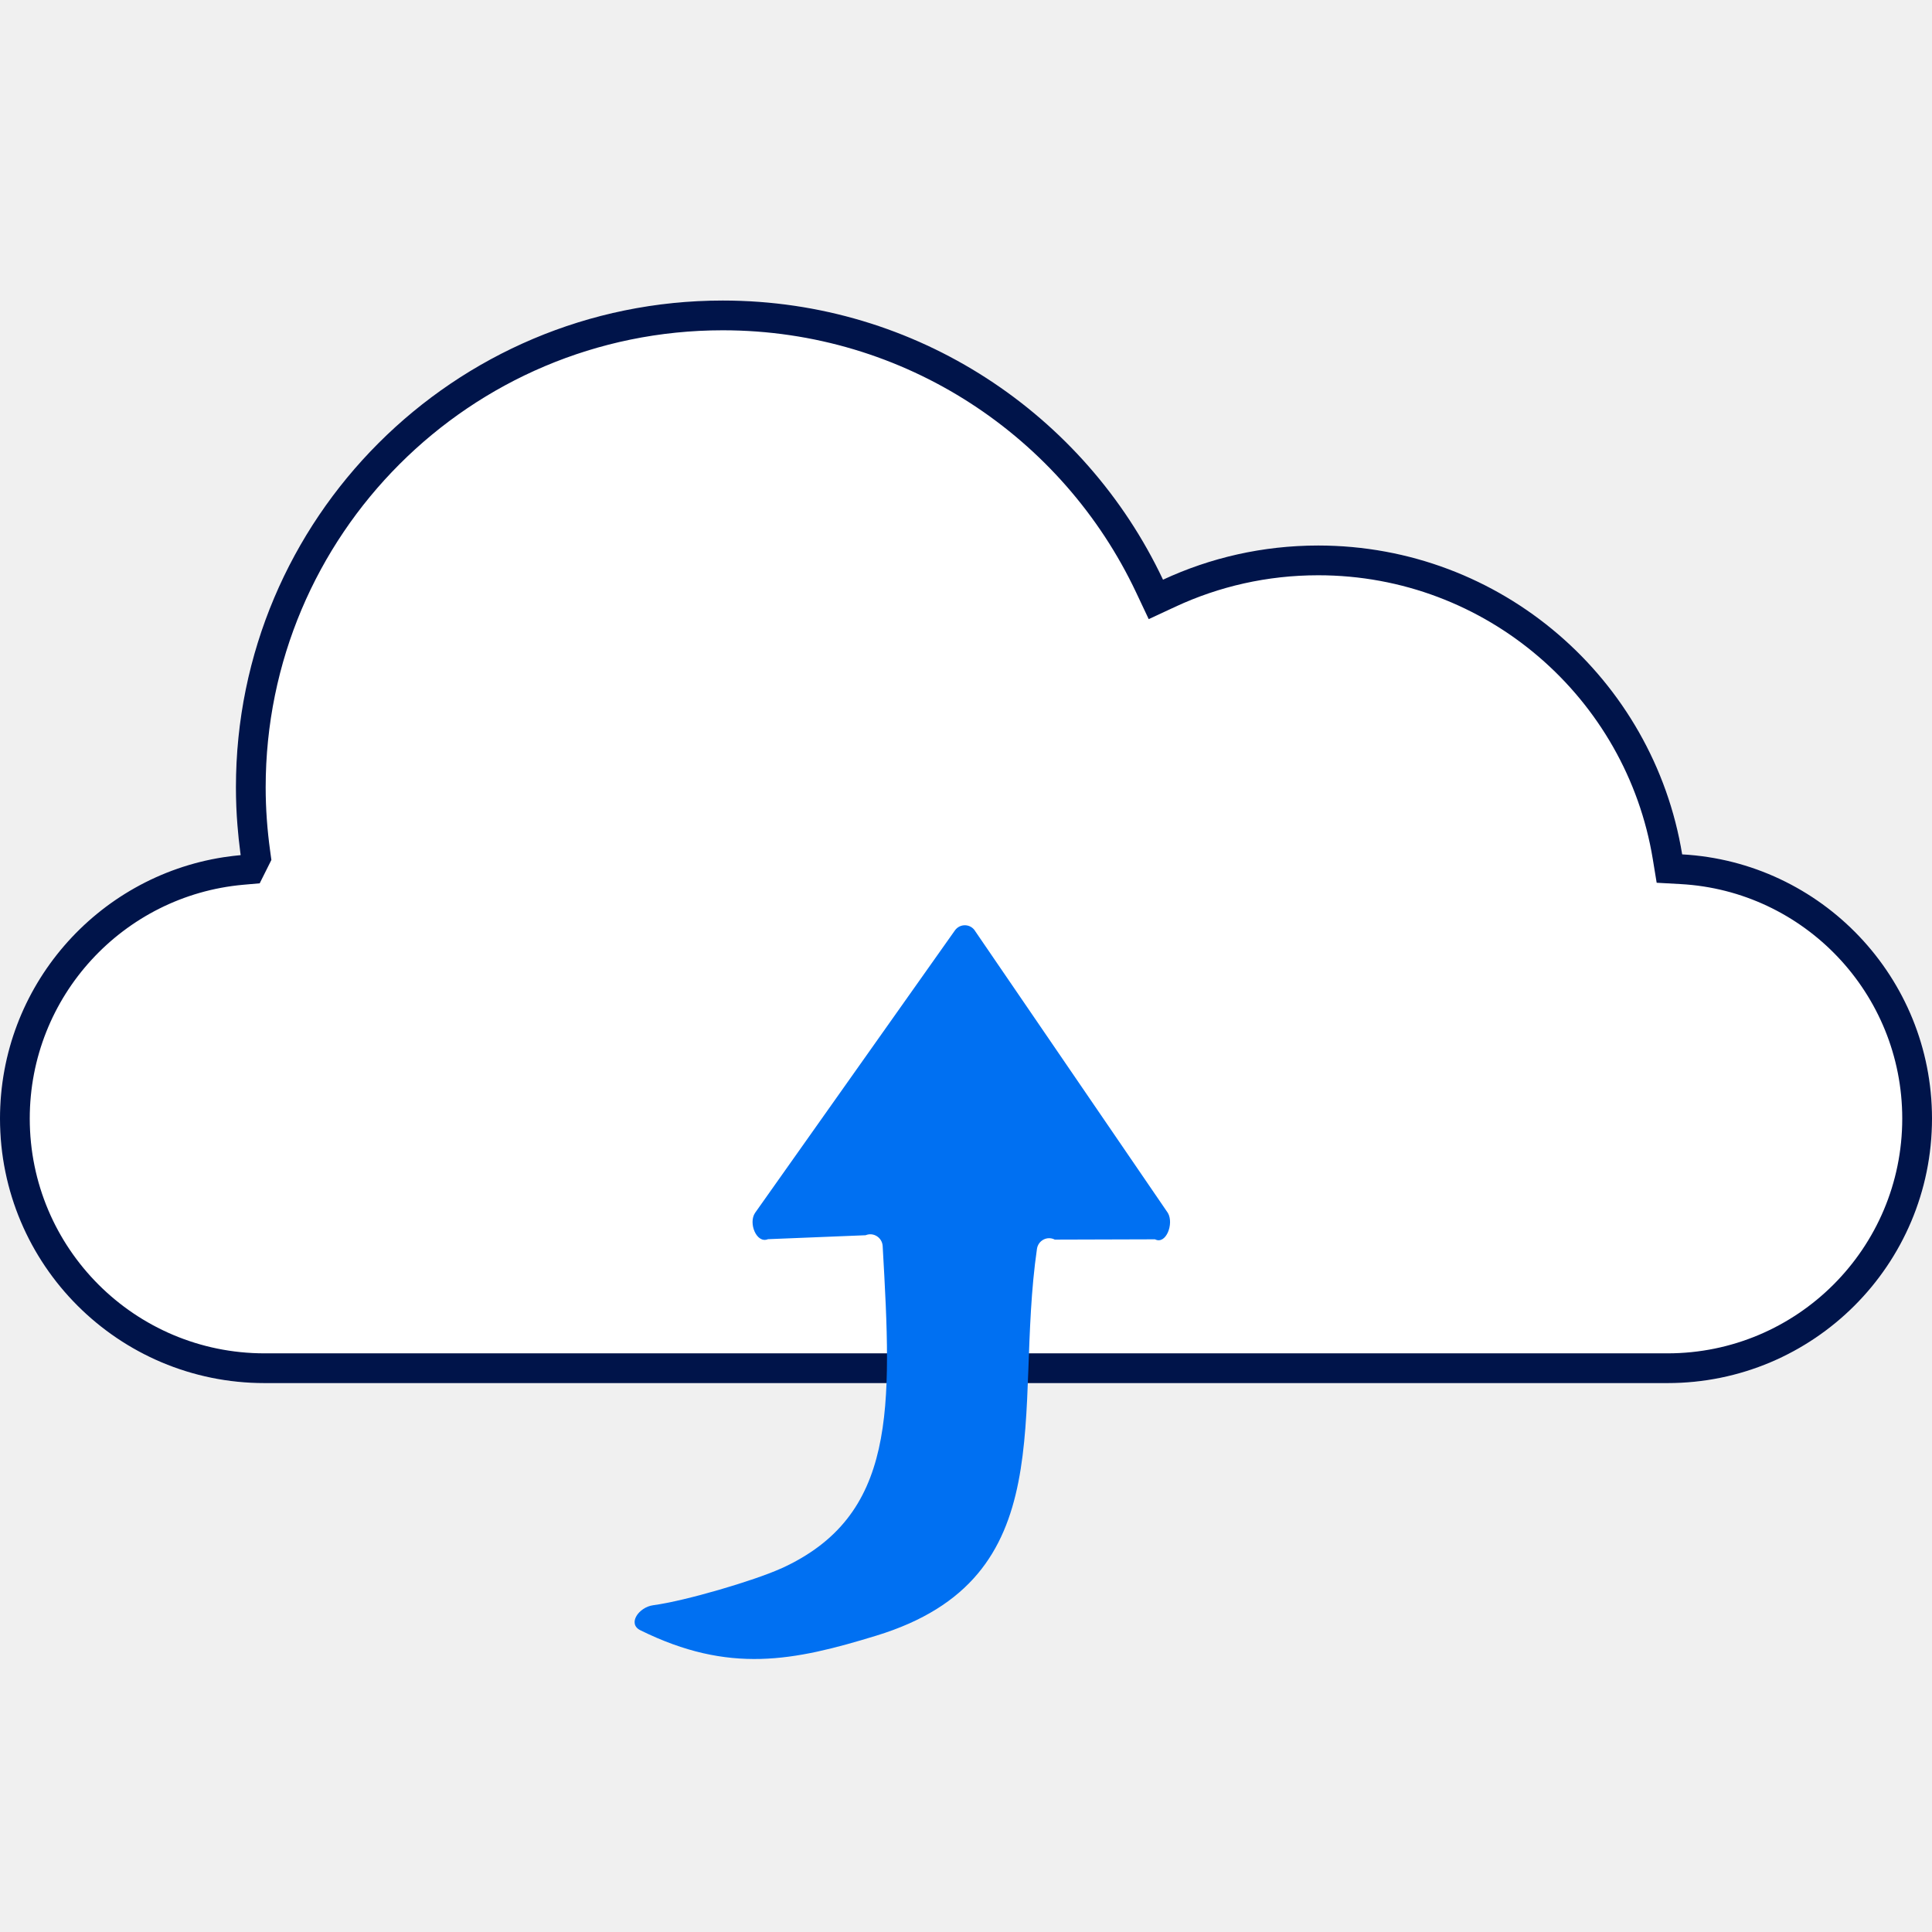
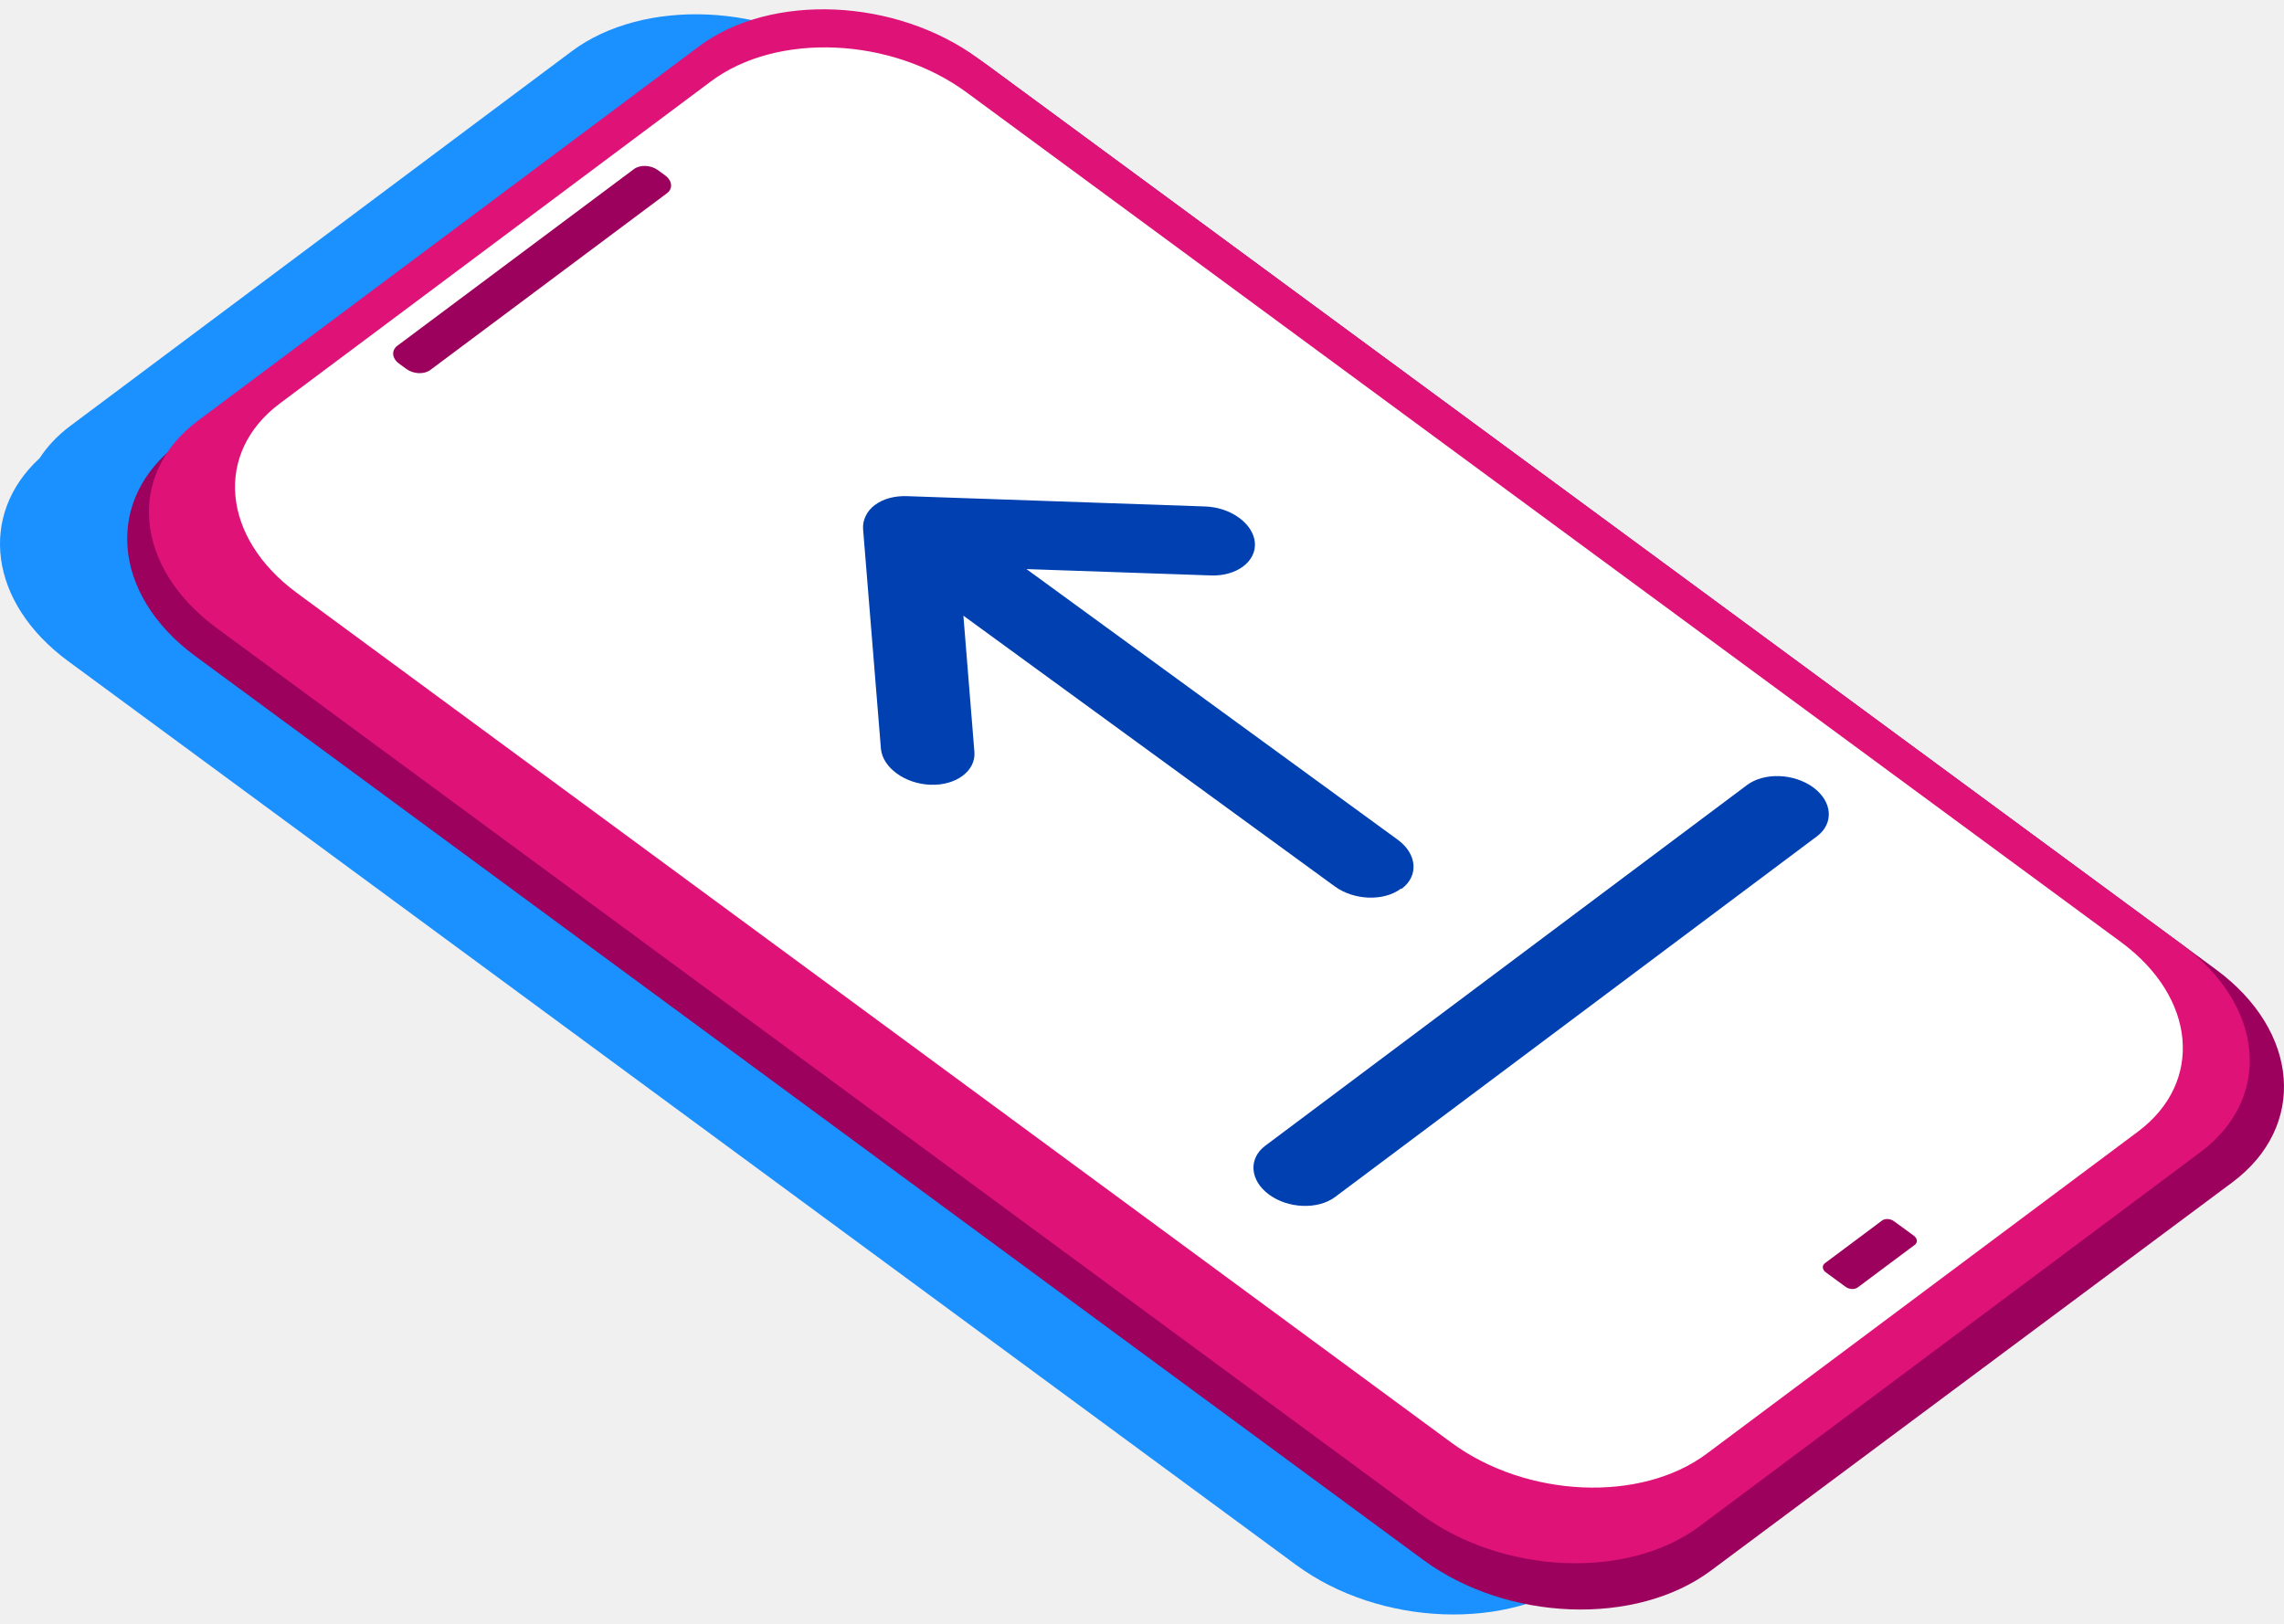
- <svg xmlns="http://www.w3.org/2000/svg" width="45" height="45" viewBox="0 0 45 45" fill="none">
-   <path d="M5.605 19.912C5.535 19.398 5.495 18.871 5.495 18.339C5.495 12.079 10.57 7 16.834 7C21.364 7 25.273 9.657 27.089 13.502C28.188 12.991 29.412 12.706 30.704 12.706C34.971 12.706 38.513 15.819 39.181 19.9C42.422 20.078 45 22.765 45 26.053C45 29.457 42.242 32.215 38.838 32.215H6.162C2.758 32.215 0 29.457 0 26.053C0 22.839 2.461 20.2 5.602 19.918L5.605 19.912Z" fill="white" />
-   <path fill-rule="evenodd" clip-rule="evenodd" d="M6.321 20.03L6.049 20.574L5.664 20.608C2.877 20.858 0.693 23.201 0.693 26.053C0.693 29.075 3.141 31.522 6.162 31.522H38.838C41.859 31.522 44.307 29.075 44.307 26.053C44.307 23.135 42.019 20.749 39.143 20.592L38.587 20.561L38.497 20.012C37.883 16.261 34.626 13.399 30.704 13.399C29.515 13.399 28.39 13.661 27.381 14.13L26.756 14.421L26.462 13.798C24.757 10.186 21.086 7.693 16.834 7.693C10.953 7.693 6.188 12.461 6.188 18.339C6.188 18.837 6.225 19.332 6.292 19.818L6.321 20.03ZM27.089 13.502C25.273 9.657 21.364 7 16.834 7C10.57 7 5.495 12.079 5.495 18.339C5.495 18.638 5.507 18.935 5.531 19.229C5.547 19.431 5.568 19.631 5.594 19.83C5.598 19.858 5.601 19.885 5.605 19.912L5.602 19.918C5.544 19.924 5.487 19.93 5.43 19.936C5.354 19.945 5.278 19.956 5.202 19.967C2.255 20.427 0 22.976 0 26.053C0 29.457 2.758 32.215 6.162 32.215H38.838C42.242 32.215 45 29.457 45 26.053C45 22.765 42.422 20.078 39.181 19.9C38.513 15.819 34.971 12.706 30.704 12.706C29.412 12.706 28.188 12.991 27.089 13.502Z" fill="#00144A" />
-   <path d="M18.188 36.536C20.893 35.309 20.775 32.822 20.559 29.023C20.547 28.823 20.343 28.695 20.162 28.771L17.888 28.863C17.623 28.974 17.425 28.489 17.587 28.25L22.236 21.679C22.356 21.501 22.614 21.51 22.72 21.697L27.203 28.253C27.347 28.504 27.158 28.998 26.902 28.866L24.568 28.873C24.393 28.781 24.183 28.891 24.153 29.087C23.6 32.902 24.799 36.757 20.409 38.098C18.486 38.688 16.983 38.994 14.916 37.972C14.609 37.822 14.877 37.435 15.213 37.389C15.971 37.288 17.566 36.815 18.185 36.536H18.188Z" fill="#0070F2" />
+ <svg xmlns="http://www.w3.org/2000/svg" width="45" height="32" viewBox="0 0 45 32" fill="none">
+   <path d="M41.149 19.203L38.285 17.092L16.768 1.253C15.146 0.058 12.681 -0.049 11.262 1.012L1.391 8.389C1.134 8.58 0.932 8.797 0.78 9.03C-0.434 10.147 -0.219 11.879 1.34 13.027L25.531 30.836C27.185 32.055 29.724 32.15 31.2 31.05L41.474 23.399C42.95 22.299 42.806 20.422 41.152 19.203H41.149Z" fill="#1B90FF" />
+   <path d="M43.981 23.301L33.707 30.953C32.231 32.052 29.692 31.957 28.038 30.738L3.847 12.929C2.193 11.71 2.049 9.832 3.525 8.732L13.799 1.081C15.274 -0.019 17.814 0.076 19.468 1.295L43.659 19.105C45.313 20.324 45.456 22.201 43.981 23.301Z" fill="#9B015D" />
+   <path d="M43.36 22.7L33.488 30.076C32.07 31.138 29.605 31.03 27.983 29.835L4.266 12.375C2.645 11.179 2.481 9.352 3.9 8.291L13.771 0.914C15.19 -0.147 17.655 -0.04 19.277 1.155L42.994 18.616C44.615 19.811 44.779 21.638 43.36 22.7Z" fill="#DF1278" />
+   <path d="M42.126 22.298L33.625 28.649C32.328 29.618 30.075 29.52 28.594 28.429L5.848 11.684C4.367 10.593 4.215 8.924 5.512 7.952L14.012 1.6C15.309 0.632 17.562 0.73 19.044 1.821L41.789 18.566C43.27 19.657 43.422 21.326 42.126 22.298Z" fill="white" />
+   <path d="M13.141 3.808L8.477 7.292C8.354 7.382 8.146 7.373 8.006 7.271L7.86 7.164C7.722 7.063 7.708 6.905 7.827 6.815L12.492 3.331C12.614 3.242 12.822 3.251 12.962 3.352L13.108 3.459C13.246 3.561 13.261 3.719 13.141 3.808Z" fill="#9B015D" />
+   <path d="M37.724 24.533L36.603 25.37C36.54 25.418 36.433 25.412 36.361 25.358L35.971 25.072C35.9 25.018 35.894 24.938 35.956 24.893L37.077 24.056C37.139 24.008 37.247 24.014 37.318 24.068L37.709 24.354C37.78 24.407 37.786 24.488 37.724 24.533Z" fill="#9B015D" />
+   <path d="M35.801 16.479L26.307 23.587C25.971 23.841 25.383 23.82 25.005 23.543C24.626 23.266 24.59 22.834 24.927 22.58L34.42 15.471C34.757 15.218 35.344 15.239 35.723 15.516C36.102 15.793 36.137 16.225 35.801 16.479ZM27.601 17.513C27.264 17.766 26.677 17.745 26.298 17.468L18.981 12.133L19.198 14.819C19.228 15.191 18.838 15.483 18.334 15.465C17.827 15.447 17.389 15.126 17.356 14.753L17.005 10.431C16.99 10.249 17.082 10.067 17.234 9.954C17.41 9.823 17.634 9.769 17.878 9.778L23.747 9.981C24.254 9.999 24.692 10.321 24.724 10.693C24.754 11.066 24.364 11.358 23.86 11.34L20.224 11.215L27.541 16.55C27.92 16.828 27.956 17.26 27.619 17.513H27.604H27.601Z" fill="#0040B0" />
</svg>
